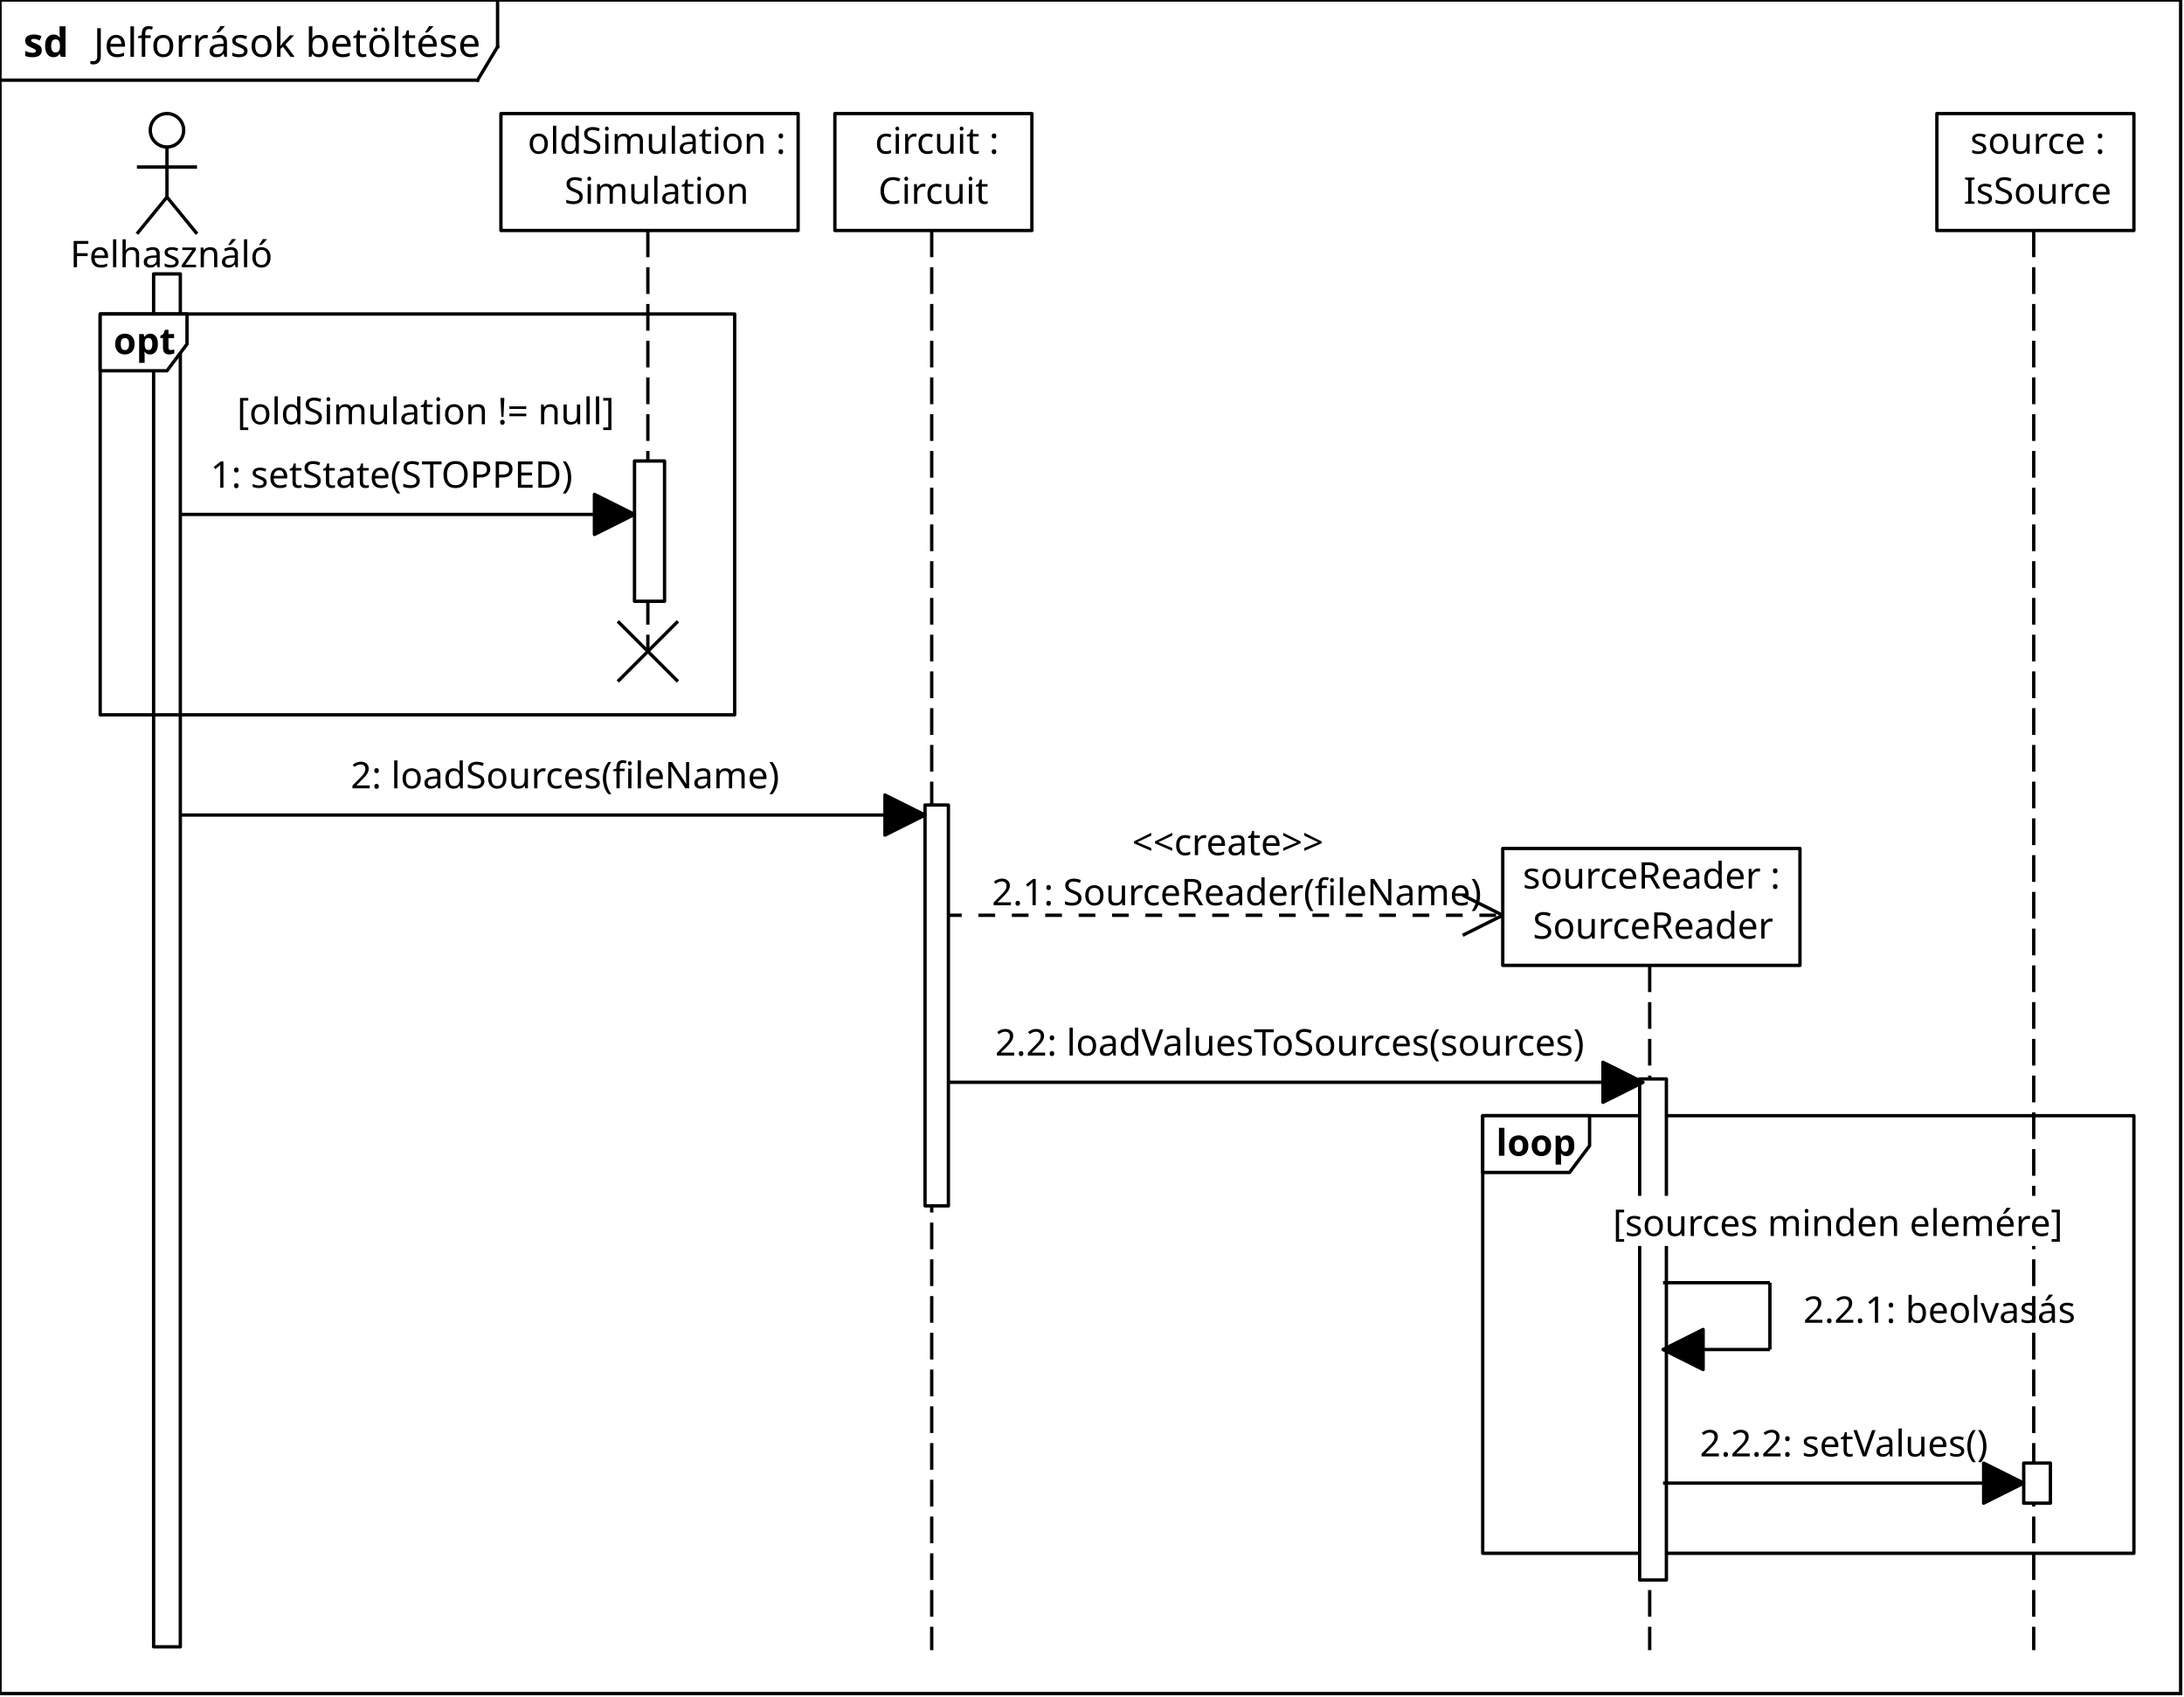
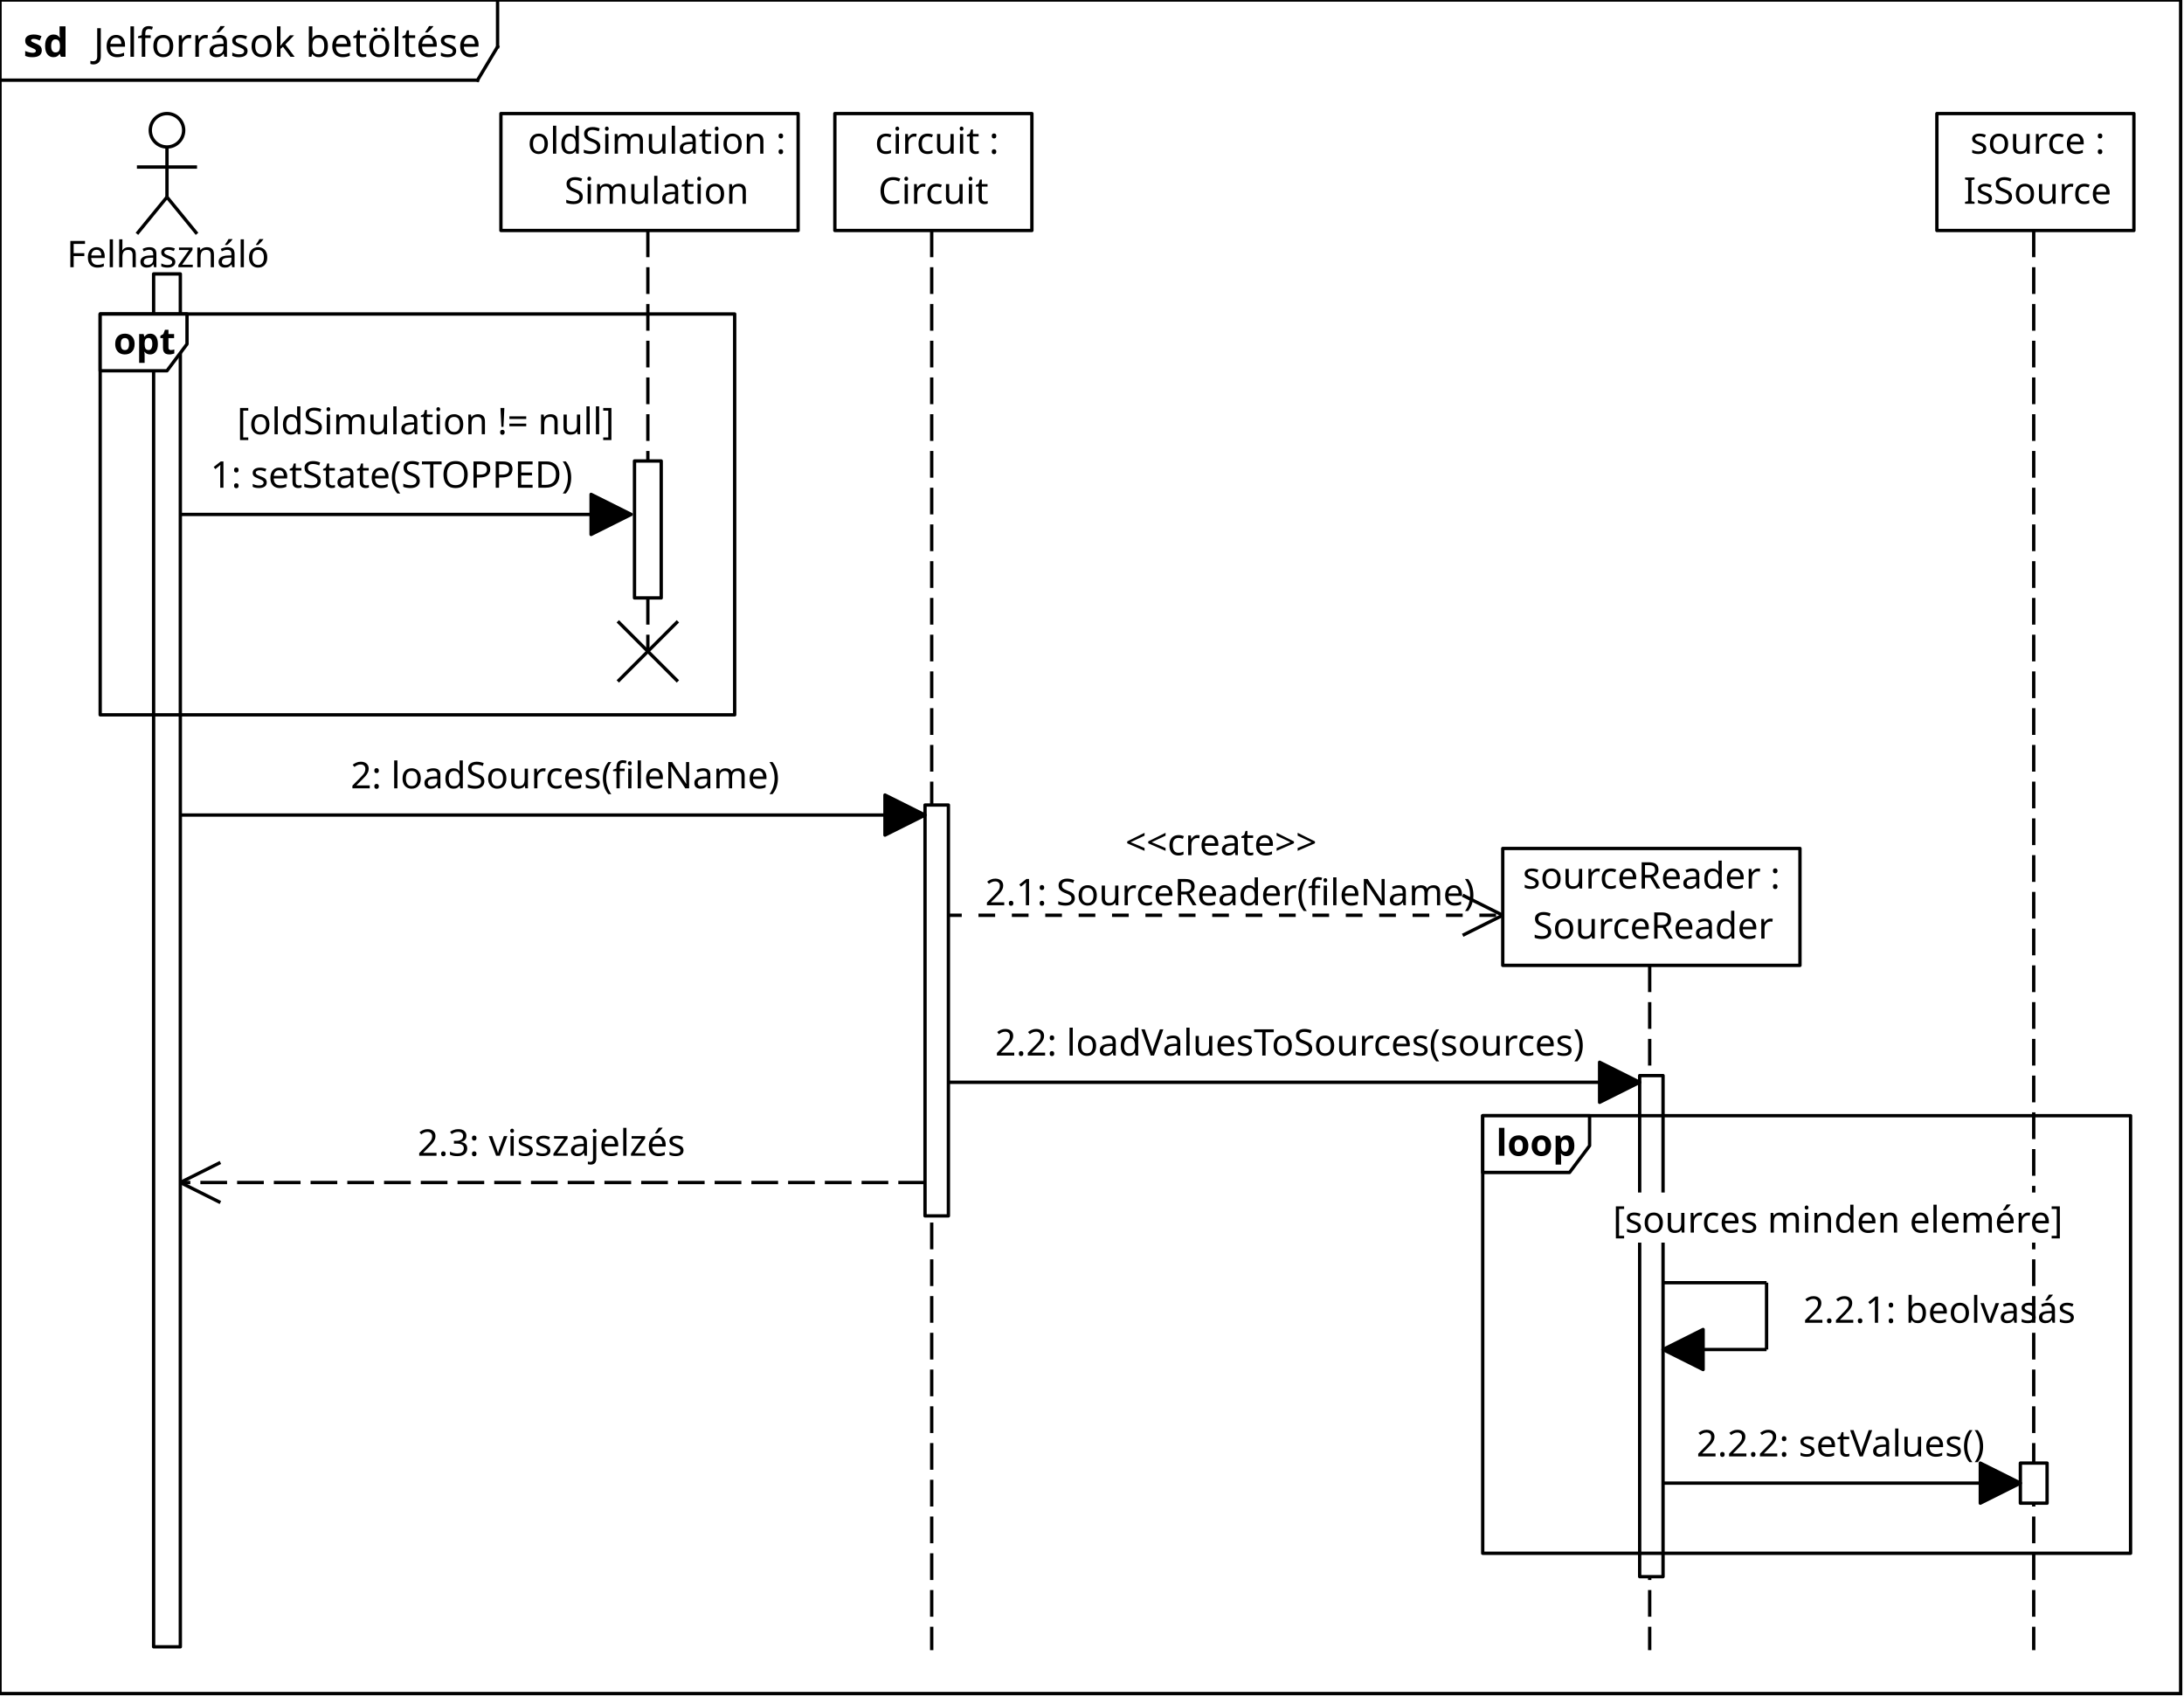
<svg xmlns="http://www.w3.org/2000/svg" style="fill-opacity:1; color-rendering:auto; color-interpolation:auto; stroke:black; text-rendering:auto; stroke-linecap:square; stroke-miterlimit:10; stroke-opacity:1; shape-rendering:auto; fill:black; stroke-dasharray:none; font-weight:normal; stroke-width:1; font-family:'Dialog'; font-style:normal; stroke-linejoin:miter; font-size:12; stroke-dashoffset:0; image-rendering:auto;" width="654" height="508">
  <defs id="genericDefs" />
  <g>
    <defs id="defs1">
      <clipPath clipPathUnits="userSpaceOnUse" id="clipPath1">
        <path d="M-3 -3 L67 -3 L67 467 L-3 467 L-3 -3 Z" />
      </clipPath>
      <clipPath clipPathUnits="userSpaceOnUse" id="clipPath2">
        <path d="M-3 -3 L97 -3 L97 177 L-3 177 L-3 -3 Z" />
      </clipPath>
      <clipPath clipPathUnits="userSpaceOnUse" id="clipPath3">
-         <path d="M-3 -3 L16 -3 L16 49 L-3 49 L-3 -3 Z" />
+         <path d="M-3 -3 L15 -3 L15 48 L-3 48 L-3 -3 Z" />
      </clipPath>
      <clipPath clipPathUnits="userSpaceOnUse" id="clipPath4">
        <path d="M-3 -3 L97 -3 L97 247 L-3 247 L-3 -3 Z" />
      </clipPath>
      <clipPath clipPathUnits="userSpaceOnUse" id="clipPath5">
-         <path d="M-3 -3 L202 -3 L202 138 L-3 138 L-3 -3 Z" />
+         <path d="M-3 -3 L15 -3 L15 19 L-3 19 L-3 -3 Z" />
      </clipPath>
      <clipPath clipPathUnits="userSpaceOnUse" id="clipPath6">
+         <path d="M-3 -3 L14 -3 L14 130 L-3 130 L-3 -3 Z" />
+       </clipPath>
+       <clipPath clipPathUnits="userSpaceOnUse" id="clipPath7">
+         <path d="M-3 -3 L14 -3 L14 157 L-3 157 L-3 -3 Z" />
+       </clipPath>
+       <clipPath clipPathUnits="userSpaceOnUse" id="clipPath8">
+         <path d="M-3 -3 L197 -3 L197 127 L-3 127 L-3 -3 Z" />
+       </clipPath>
+       <clipPath clipPathUnits="userSpaceOnUse" id="clipPath9">
+         <path d="M0 0 L27 0 L27 18 L0 18 L0 0 Z" />
+       </clipPath>
+       <clipPath clipPathUnits="userSpaceOnUse" id="clipPath10">
+         <path d="M-3 -3 L197 -3 L197 108 L-3 108 L-3 -3 Z" />
+       </clipPath>
+       <clipPath clipPathUnits="userSpaceOnUse" id="clipPath11">
+         <path d="M0 0 L125 0 L125 15 L0 15 L0 0 Z" />
+       </clipPath>
+       <clipPath clipPathUnits="userSpaceOnUse" id="clipPath12">
+         <path d="M0 0 L0 4 L190 4 L190 0 Z" />
+       </clipPath>
+       <clipPath clipPathUnits="userSpaceOnUse" id="clipPath13">
+         <path d="M-3 -3 L201 -3 L201 138 L-3 138 L-3 -3 Z" />
+       </clipPath>
+       <clipPath clipPathUnits="userSpaceOnUse" id="clipPath14">
        <path d="M0 0 L33 0 L33 18 L0 18 L0 0 Z" />
      </clipPath>
-       <clipPath clipPathUnits="userSpaceOnUse" id="clipPath7">
-         <path d="M-3 -3 L15 -3 L15 19 L-3 19 L-3 -3 Z" />
-       </clipPath>
-       <clipPath clipPathUnits="userSpaceOnUse" id="clipPath8">
-         <path d="M-3 -3 L14 -3 L14 127 L-3 127 L-3 -3 Z" />
-       </clipPath>
-       <clipPath clipPathUnits="userSpaceOnUse" id="clipPath9">
-         <path d="M-3 -3 L15 -3 L15 157 L-3 157 L-3 -3 Z" />
-       </clipPath>
-       <clipPath clipPathUnits="userSpaceOnUse" id="clipPath10">
-         <path d="M-3 -3 L202 -3 L202 119 L-3 119 L-3 -3 Z" />
-       </clipPath>
-       <clipPath clipPathUnits="userSpaceOnUse" id="clipPath11">
+       <clipPath clipPathUnits="userSpaceOnUse" id="clipPath15">
+         <path d="M-3 -3 L201 -3 L201 120 L-3 120 L-3 -3 Z" />
+       </clipPath>
+       <clipPath clipPathUnits="userSpaceOnUse" id="clipPath16">
        <path d="M0 0 L147 0 L147 15 L0 15 L0 0 Z" />
      </clipPath>
-       <clipPath clipPathUnits="userSpaceOnUse" id="clipPath12">
-         <path d="M0 0 L0 4 L195 4 L195 0 Z" />
-       </clipPath>
-       <clipPath clipPathUnits="userSpaceOnUse" id="clipPath13">
-         <path d="M-3 -3 L197 -3 L197 127 L-3 127 L-3 -3 Z" />
-       </clipPath>
-       <clipPath clipPathUnits="userSpaceOnUse" id="clipPath14">
-         <path d="M0 0 L27 0 L27 18 L0 18 L0 0 Z" />
-       </clipPath>
-       <clipPath clipPathUnits="userSpaceOnUse" id="clipPath15">
-         <path d="M-3 -3 L197 -3 L197 108 L-3 108 L-3 -3 Z" />
-       </clipPath>
-       <clipPath clipPathUnits="userSpaceOnUse" id="clipPath16">
-         <path d="M0 0 L125 0 L125 15 L0 15 L0 0 Z" />
-       </clipPath>
      <clipPath clipPathUnits="userSpaceOnUse" id="clipPath17">
-         <path d="M0 0 L0 4 L190 4 L190 0 Z" />
+         <path d="M0 0 L0 4 L194 4 L194 0 Z" />
      </clipPath>
      <clipPath clipPathUnits="userSpaceOnUse" id="clipPath18">
        <path d="M-60 -30 L120 -30 L120 60 L-60 60 L-60 -30 Z" />
      </clipPath>
      <clipPath clipPathUnits="userSpaceOnUse" id="clipPath19">
        <path d="M-90 -30 L180 -30 L180 60 L-90 60 L-90 -30 Z" />
      </clipPath>
      <clipPath clipPathUnits="userSpaceOnUse" id="clipPath20">
-         <path d="M-79 -14 L158 -14 L158 28 L-79 28 L-79 -14 Z" />
+         <path d="M-78 -14 L156 -14 L156 28 L-78 28 L-78 -14 Z" />
      </clipPath>
      <clipPath clipPathUnits="userSpaceOnUse" id="clipPath21">
-         <path d="M0 0 L283 0 L283 147 L0 147 L0 0 Z" />
+         <path d="M0 0 L282 0 L282 146 L0 146 L0 0 Z" />
      </clipPath>
      <clipPath clipPathUnits="userSpaceOnUse" id="clipPath22">
-         <path d="M0 0 L178 0 L178 167 L0 167 L0 0 Z" />
+         <path d="M0 0 L178 0 L178 166 L0 166 L0 0 Z" />
      </clipPath>
      <clipPath clipPathUnits="userSpaceOnUse" id="clipPath23">
-         <path d="M0 0 L254 0 L254 147 L0 147 L0 0 Z" />
+         <path d="M0 0 L254 0 L254 146 L0 146 L0 0 Z" />
      </clipPath>
      <clipPath clipPathUnits="userSpaceOnUse" id="clipPath24">
+         <path d="M0 0 L369 0 L369 146 L0 146 L0 0 Z" />
+       </clipPath>
+       <clipPath clipPathUnits="userSpaceOnUse" id="clipPath25">
+         <path d="M0 0 L312 0 L312 146 L0 146 L0 0 Z" />
+       </clipPath>
+       <clipPath clipPathUnits="userSpaceOnUse" id="clipPath26">
+         <path d="M0 0 L354 0 L354 146 L0 146 L0 0 Z" />
+       </clipPath>
+       <clipPath clipPathUnits="userSpaceOnUse" id="clipPath27">
        <path d="M0 0 L370 0 L370 147 L0 147 L0 0 Z" />
      </clipPath>
-       <clipPath clipPathUnits="userSpaceOnUse" id="clipPath25">
-         <path d="M0 0 L313 0 L313 147 L0 147 L0 0 Z" />
-       </clipPath>
-       <clipPath clipPathUnits="userSpaceOnUse" id="clipPath26">
-         <path d="M0 0 L354 0 L354 147 L0 147 L0 0 Z" />
-       </clipPath>
-       <clipPath clipPathUnits="userSpaceOnUse" id="clipPath27">
+       <clipPath clipPathUnits="userSpaceOnUse" id="clipPath28">
+         <path d="M-100 -14 L200 -14 L200 28 L-100 28 L-100 -14 Z" />
+       </clipPath>
+       <clipPath clipPathUnits="userSpaceOnUse" id="clipPath29">
        <path d="M-194 -14 L388 -14 L388 28 L-194 28 L-194 -14 Z" />
      </clipPath>
-       <clipPath clipPathUnits="userSpaceOnUse" id="clipPath28">
-         <path d="M-163 -31 L326 -31 L326 62 L-163 62 L-163 -31 Z" />
-       </clipPath>
-       <clipPath clipPathUnits="userSpaceOnUse" id="clipPath29">
+       <clipPath clipPathUnits="userSpaceOnUse" id="clipPath30">
+         <path d="M-162 -31 L324 -31 L324 62 L-162 62 L-162 -31 Z" />
+       </clipPath>
+       <clipPath clipPathUnits="userSpaceOnUse" id="clipPath31">
        <path d="M-144 -14 L288 -14 L288 28 L-144 28 L-144 -14 Z" />
      </clipPath>
-       <clipPath clipPathUnits="userSpaceOnUse" id="clipPath30">
-         <path d="M-106 -14 L212 -14 L212 28 L-106 28 L-106 -14 Z" />
-       </clipPath>
-       <clipPath clipPathUnits="userSpaceOnUse" id="clipPath31">
-         <path d="M-100 -14 L200 -14 L200 28 L-100 28 L-100 -14 Z" />
-       </clipPath>
      <clipPath clipPathUnits="userSpaceOnUse" id="clipPath32">
+         <path d="M-105 -14 L210 -14 L210 28 L-105 28 L-105 -14 Z" />
+       </clipPath>
+       <clipPath clipPathUnits="userSpaceOnUse" id="clipPath33">
        <path d="M-131 -14 L262 -14 L262 28 L-131 28 L-131 -14 Z" />
      </clipPath>
    </defs>
    <g style="fill:white; text-rendering:geometricPrecision; stroke:white;">
      <rect x="0" y="0" width="654" style="stroke:none;" height="508" />
      <rect x="0" y="38" transform="translate(0,-38)" width="653" style="fill:none; stroke:black;" height="507" />
      <text x="7" y="55" transform="translate(0,-38)" style="fill:black; stroke:none; font-weight:bold;" xml:space="preserve">sd</text>
      <text x="28" y="55" transform="translate(0,-38)" style="fill:black; stroke:none;" xml:space="preserve">Jelforrások betöltése</text>
      <line transform="translate(0,-38)" x1="0" x2="143" y1="62" style="fill:none; stroke:black;" y2="62" />
      <line transform="translate(0,-38)" x1="149" x2="149" y1="38" style="fill:none; stroke:black;" y2="52" />
      <line transform="translate(0,-38)" x1="149" x2="143" y1="52" style="fill:none; stroke:black;" y2="62" />
    </g>
    <g transform="translate(20,34)" style="font-size:11; fill:white; text-rendering:geometricPrecision; font-family:sans-serif; stroke:white;">
      <circle style="clip-path:url(#clipPath1); stroke:none;" r="5" cx="30" cy="5" />
      <rect x="26" y="48" width="8" style="clip-path:url(#clipPath1); stroke:none;" height="411" />
    </g>
    <g transform="translate(20,34)" style="font-size:11; stroke-linecap:butt; text-rendering:geometricPrecision; font-family:sans-serif; stroke-linejoin:round; stroke-miterlimit:0;">
      <circle style="fill:none; clip-path:url(#clipPath1);" r="5" cx="30" cy="5" />
      <rect x="26" y="48" width="8" style="clip-path:url(#clipPath1); fill:none;" height="411" />
      <line x1="30" x2="30" y1="10" style="clip-path:url(#clipPath1); fill:none;" y2="25" />
      <line x1="30" x2="21" y1="25" style="clip-path:url(#clipPath1); fill:none;" y2="36" />
      <line x1="30" x2="39" y1="25" style="clip-path:url(#clipPath1); fill:none;" y2="36" />
      <line x1="21" x2="39" y1="16" style="clip-path:url(#clipPath1); fill:none;" y2="16" />
    </g>
    <g transform="translate(150,34)" style="font-size:11; fill:white; text-rendering:geometricPrecision; font-family:sans-serif; stroke:white;">
      <rect x="0" y="0" width="89" style="clip-path:url(#clipPath2); stroke:none;" height="35" />
    </g>
    <g transform="translate(150,34)" style="font-size:11; stroke-linecap:butt; text-rendering:geometricPrecision; font-family:sans-serif; stroke-linejoin:round; stroke-miterlimit:0;">
      <line x1="35" x2="53" y1="152" style="clip-path:url(#clipPath2); fill:none;" y2="170" />
      <line x1="35" x2="53" y1="170" style="clip-path:url(#clipPath2); fill:none;" y2="152" />
      <rect x="0" y="0" width="89" style="clip-path:url(#clipPath2); fill:none;" height="35" />
      <line x1="44" x2="44" y1="35" style="clip-path:url(#clipPath2); fill:none; stroke-linejoin:bevel; stroke-dasharray:8,3;" y2="161" />
    </g>
    <g transform="translate(190,138)" style="font-size:11; fill:white; text-rendering:geometricPrecision; font-family:sans-serif; stroke:white;">
-       <rect x="0" y="0" width="9" style="clip-path:url(#clipPath3); stroke:none;" height="42" />
+       <rect x="0" y="0" width="8" style="clip-path:url(#clipPath3); stroke:none;" height="41" />
    </g>
    <g transform="translate(190,138)" style="font-size:11; stroke-linecap:butt; text-rendering:geometricPrecision; font-family:sans-serif; stroke-linejoin:round; stroke-miterlimit:0;">
-       <rect x="0" y="0" width="9" style="clip-path:url(#clipPath3); fill:none;" height="42" />
+       <rect x="0" y="0" width="8" style="clip-path:url(#clipPath3); fill:none;" height="41" />
    </g>
    <g transform="translate(250,34)" style="font-size:11; fill:white; text-rendering:geometricPrecision; font-family:sans-serif; stroke:white;">
      <rect x="0" y="0" width="59" style="clip-path:url(#clipPath1); stroke:none;" height="35" />
    </g>
    <g transform="translate(250,34)" style="font-size:11; stroke-linecap:butt; text-rendering:geometricPrecision; font-family:sans-serif; stroke-linejoin:round; stroke-miterlimit:0;">
      <rect x="0" y="0" width="59" style="clip-path:url(#clipPath1); fill:none;" height="35" />
      <line x1="29" x2="29" y1="35" style="clip-path:url(#clipPath1); fill:none; stroke-linejoin:bevel; stroke-dasharray:8,3;" y2="460" />
    </g>
    <g transform="translate(450,254)" style="font-size:11; fill:white; text-rendering:geometricPrecision; font-family:sans-serif; stroke:white;">
      <rect x="0" y="0" width="89" style="clip-path:url(#clipPath4); stroke:none;" height="35" />
    </g>
    <g transform="translate(450,254)" style="font-size:11; stroke-linecap:butt; text-rendering:geometricPrecision; font-family:sans-serif; stroke-linejoin:round; stroke-miterlimit:0;">
      <rect x="0" y="0" width="89" style="clip-path:url(#clipPath4); fill:none;" height="35" />
      <line x1="44" x2="44" y1="35" style="clip-path:url(#clipPath4); fill:none; stroke-linejoin:bevel; stroke-dasharray:8,3;" y2="240" />
    </g>
    <g transform="translate(580,34)" style="font-size:11; fill:white; text-rendering:geometricPrecision; font-family:sans-serif; stroke:white;">
      <rect x="0" y="0" width="59" style="clip-path:url(#clipPath1); stroke:none;" height="35" />
    </g>
    <g transform="translate(580,34)" style="font-size:11; stroke-linecap:butt; text-rendering:geometricPrecision; font-family:sans-serif; stroke-linejoin:round; stroke-miterlimit:0;">
      <rect x="0" y="0" width="59" style="clip-path:url(#clipPath1); fill:none;" height="35" />
      <line x1="29" x2="29" y1="35" style="clip-path:url(#clipPath1); fill:none; stroke-linejoin:bevel; stroke-dasharray:8,3;" y2="460" />
    </g>
+     <g transform="translate(605,438)" style="font-size:11; fill:white; text-rendering:geometricPrecision; font-family:sans-serif; stroke:white;">
+       <rect x="0" y="0" width="8" style="clip-path:url(#clipPath5); stroke:none;" height="12" />
+     </g>
+     <g transform="translate(605,438)" style="font-size:11; stroke-linecap:butt; text-rendering:geometricPrecision; font-family:sans-serif; stroke-linejoin:round; stroke-miterlimit:0;">
+       <rect x="0" y="0" width="8" style="clip-path:url(#clipPath5); fill:none;" height="12" />
+     </g>
+     <g transform="translate(277,241)" style="font-size:11; fill:white; text-rendering:geometricPrecision; font-family:sans-serif; stroke:white;">
+       <rect x="0" y="0" width="7" style="clip-path:url(#clipPath6); stroke:none;" height="123" />
+     </g>
+     <g transform="translate(277,241)" style="font-size:11; stroke-linecap:butt; text-rendering:geometricPrecision; font-family:sans-serif; stroke-linejoin:round; stroke-miterlimit:0;">
+       <rect x="0" y="0" width="7" style="clip-path:url(#clipPath6); fill:none;" height="123" />
+     </g>
+     <g transform="translate(491,322)" style="font-size:11; fill:white; text-rendering:geometricPrecision; font-family:sans-serif; stroke:white;">
+       <rect x="0" y="0" width="7" style="clip-path:url(#clipPath7); stroke:none;" height="150" />
+     </g>
+     <g transform="translate(491,322)" style="font-size:11; stroke-linecap:butt; text-rendering:geometricPrecision; font-family:sans-serif; stroke-linejoin:round; stroke-miterlimit:0;">
+       <rect x="0" y="0" width="7" style="clip-path:url(#clipPath7); fill:none;" height="150" />
+     </g>
+     <g transform="translate(30,94)" style="font-size:11; stroke-linecap:butt; text-rendering:geometricPrecision; font-family:sans-serif; stroke-linejoin:round; font-weight:bold; stroke-miterlimit:0;">
+       <rect x="0" y="0" width="190" style="clip-path:url(#clipPath8); fill:none;" height="120" />
+     </g>
+     <g transform="translate(30,94)" style="font-size:11; fill:white; text-rendering:geometricPrecision; font-family:sans-serif; stroke:white; font-weight:bold;">
+       <path d="M26 0 L26 9 L20 17 L0 17 L0 0 Z" style="clip-path:url(#clipPath8); stroke:none;" />
+     </g>
+     <g transform="translate(30,94)" style="font-size:11; stroke-linecap:butt; text-rendering:geometricPrecision; font-family:sans-serif; stroke-linejoin:round; font-weight:bold; stroke-miterlimit:0;">
+       <path d="M26 0 L26 9 L20 17 L0 17 L0 0 Z" style="fill:none; clip-path:url(#clipPath8);" />
+     </g>
+     <g transform="translate(30,94)" style="text-rendering:geometricPrecision; font-size:11; font-weight:bold; font-family:sans-serif;">
+       <text x="4" y="12" style="clip-path:url(#clipPath9); stroke:none;" xml:space="preserve">opt</text>
+     </g>
+     <g transform="translate(30,113)" style="font-size:11; fill:white; text-rendering:geometricPrecision; font-family:sans-serif; stroke:white;">
+       <rect x="28" y="5" width="125" style="clip-path:url(#clipPath10); stroke:none;" height="15" />
+     </g>
+     <g style="text-rendering:geometricPrecision; font-size:11; font-family:sans-serif;" transform="translate(58,118)">
+       <text x="13" y="12" style="clip-path:url(#clipPath11); stroke:none;" xml:space="preserve">[oldSimulation != null]</text>
+     </g>
    <g transform="translate(444,334)" style="font-size:11; stroke-linecap:butt; text-rendering:geometricPrecision; font-family:sans-serif; stroke-linejoin:round; font-weight:bold; stroke-miterlimit:0;">
-       <rect x="0" y="0" width="195" style="clip-path:url(#clipPath5); fill:none;" height="131" />
+       <rect x="0" y="0" width="194" style="clip-path:url(#clipPath13); fill:none;" height="131" />
    </g>
    <g transform="translate(444,334)" style="font-size:11; fill:white; text-rendering:geometricPrecision; font-family:sans-serif; stroke:white; font-weight:bold;">
-       <path d="M32 0 L32 9 L26 17 L0 17 L0 0 Z" style="clip-path:url(#clipPath5); stroke:none;" />
+       <path d="M32 0 L32 9 L26 17 L0 17 L0 0 Z" style="clip-path:url(#clipPath13); stroke:none;" />
    </g>
    <g transform="translate(444,334)" style="font-size:11; stroke-linecap:butt; text-rendering:geometricPrecision; font-family:sans-serif; stroke-linejoin:round; font-weight:bold; stroke-miterlimit:0;">
-       <path d="M32 0 L32 9 L26 17 L0 17 L0 0 Z" style="fill:none; clip-path:url(#clipPath5);" />
+       <path d="M32 0 L32 9 L26 17 L0 17 L0 0 Z" style="fill:none; clip-path:url(#clipPath13);" />
    </g>
    <g transform="translate(444,334)" style="text-rendering:geometricPrecision; font-size:11; font-weight:bold; font-family:sans-serif;">
-       <text x="4" y="12" style="clip-path:url(#clipPath6); stroke:none;" xml:space="preserve">loop</text>
-     </g>
-     <g transform="translate(606,438)" style="font-size:11; fill:white; text-rendering:geometricPrecision; font-family:sans-serif; stroke:white;">
-       <rect x="0" y="0" width="8" style="clip-path:url(#clipPath7); stroke:none;" height="12" />
-     </g>
-     <g transform="translate(606,438)" style="font-size:11; stroke-linecap:butt; text-rendering:geometricPrecision; font-family:sans-serif; stroke-linejoin:round; stroke-miterlimit:0;">
-       <rect x="0" y="0" width="8" style="clip-path:url(#clipPath7); fill:none;" height="12" />
-     </g>
-     <g transform="translate(277,241)" style="font-size:11; fill:white; text-rendering:geometricPrecision; font-family:sans-serif; stroke:white;">
-       <rect x="0" y="0" width="7" style="clip-path:url(#clipPath8); stroke:none;" height="120" />
-     </g>
-     <g transform="translate(277,241)" style="font-size:11; stroke-linecap:butt; text-rendering:geometricPrecision; font-family:sans-serif; stroke-linejoin:round; stroke-miterlimit:0;">
-       <rect x="0" y="0" width="7" style="clip-path:url(#clipPath8); fill:none;" height="120" />
-     </g>
-     <g transform="translate(491,323)" style="font-size:11; fill:white; text-rendering:geometricPrecision; font-family:sans-serif; stroke:white;">
-       <rect x="0" y="0" width="8" style="clip-path:url(#clipPath9); stroke:none;" height="150" />
-     </g>
-     <g transform="translate(491,323)" style="font-size:11; stroke-linecap:butt; text-rendering:geometricPrecision; font-family:sans-serif; stroke-linejoin:round; stroke-miterlimit:0;">
-       <rect x="0" y="0" width="8" style="clip-path:url(#clipPath9); fill:none;" height="150" />
-     </g>
-     <g transform="translate(444,353)" style="font-size:11; fill:white; text-rendering:geometricPrecision; font-family:sans-serif; stroke:white;">
-       <rect x="28" y="5" width="147" style="clip-path:url(#clipPath10); stroke:none;" height="15" />
-     </g>
-     <g style="text-rendering:geometricPrecision; font-size:11; font-family:sans-serif;" transform="translate(472,358)">
-       <text x="11" y="12" style="clip-path:url(#clipPath11); stroke:none;" xml:space="preserve">[sources minden elemére]</text>
-     </g>
-     <g transform="translate(30,94)" style="font-size:11; stroke-linecap:butt; text-rendering:geometricPrecision; font-family:sans-serif; stroke-linejoin:round; font-weight:bold; stroke-miterlimit:0;">
-       <rect x="0" y="0" width="190" style="clip-path:url(#clipPath13); fill:none;" height="120" />
-     </g>
-     <g transform="translate(30,94)" style="font-size:11; fill:white; text-rendering:geometricPrecision; font-family:sans-serif; stroke:white; font-weight:bold;">
-       <path d="M26 0 L26 9 L20 17 L0 17 L0 0 Z" style="clip-path:url(#clipPath13); stroke:none;" />
-     </g>
-     <g transform="translate(30,94)" style="font-size:11; stroke-linecap:butt; text-rendering:geometricPrecision; font-family:sans-serif; stroke-linejoin:round; font-weight:bold; stroke-miterlimit:0;">
-       <path d="M26 0 L26 9 L20 17 L0 17 L0 0 Z" style="fill:none; clip-path:url(#clipPath13);" />
-     </g>
-     <g transform="translate(30,94)" style="text-rendering:geometricPrecision; font-size:11; font-weight:bold; font-family:sans-serif;">
-       <text x="4" y="12" style="clip-path:url(#clipPath14); stroke:none;" xml:space="preserve">opt</text>
-     </g>
-     <g transform="translate(30,110)" style="font-size:11; fill:white; text-rendering:geometricPrecision; font-family:sans-serif; stroke:white;">
-       <rect x="28" y="5" width="125" style="clip-path:url(#clipPath15); stroke:none;" height="15" />
-     </g>
-     <g style="text-rendering:geometricPrecision; font-size:11; font-family:sans-serif;" transform="translate(58,115)">
-       <text x="13" y="12" style="clip-path:url(#clipPath16); stroke:none;" xml:space="preserve">[oldSimulation != null]</text>
+       <text x="4" y="12" style="clip-path:url(#clipPath14); stroke:none;" xml:space="preserve">loop</text>
+     </g>
+     <g transform="translate(444,352)" style="font-size:11; fill:white; text-rendering:geometricPrecision; font-family:sans-serif; stroke:white;">
+       <rect x="28" y="5" width="147" style="clip-path:url(#clipPath15); stroke:none;" height="15" />
+     </g>
+     <g style="text-rendering:geometricPrecision; font-size:11; font-family:sans-serif;" transform="translate(472,357)">
+       <text x="11" y="12" style="clip-path:url(#clipPath16); stroke:none;" xml:space="preserve">[sources minden elemére]</text>
    </g>
    <g style="text-rendering:geometricPrecision; font-size:11; font-family:sans-serif;" transform="translate(580,34)">
      <text x="10" y="12" style="clip-path:url(#clipPath18); stroke:none;" xml:space="preserve">source :</text>
      <text x="8" y="27" style="clip-path:url(#clipPath18); stroke:none;" xml:space="preserve">IsSource</text>
    </g>
    <g style="text-rendering:geometricPrecision; font-size:11; font-family:sans-serif;" transform="translate(450,254)">
      <text x="6" y="12" style="clip-path:url(#clipPath19); stroke:none;" xml:space="preserve">sourceReader :</text>
      <text x="9" y="27" style="clip-path:url(#clipPath19); stroke:none;" xml:space="preserve">SourceReader</text>
    </g>
    <g style="text-rendering:geometricPrecision; font-size:11; font-family:sans-serif;" transform="translate(250,34)">
      <text x="12" y="12" style="clip-path:url(#clipPath18); stroke:none;" xml:space="preserve">circuit :</text>
      <text x="13" y="27" style="clip-path:url(#clipPath18); stroke:none;" xml:space="preserve">Circuit</text>
    </g>
    <g style="text-rendering:geometricPrecision; font-size:11; font-family:sans-serif;" transform="translate(150,34)">
      <text x="8" y="12" style="clip-path:url(#clipPath19); stroke:none;" xml:space="preserve">oldSimulation :</text>
      <text x="19" y="27" style="clip-path:url(#clipPath19); stroke:none;" xml:space="preserve">Simulation</text>
    </g>
    <g style="text-rendering:geometricPrecision; font-size:11; font-family:sans-serif;" transform="translate(11,68)">
-       <text x="10" y="12" style="clip-path:url(#clipPath20); stroke:none;" xml:space="preserve">Felhasználó</text>
-     </g>
-     <g transform="translate(-17,83)" style="font-size:11; stroke-linecap:butt; text-rendering:geometricPrecision; font-family:sans-serif; stroke-linejoin:round;">
-       <line x1="71" x2="207" y1="71" style="clip-path:url(#clipPath21); fill:none;" y2="71" />
-       <polygon style="clip-path:url(#clipPath21); stroke:none;" points=" 207 71 195 65 195 77" />
-       <polygon style="fill:none; clip-path:url(#clipPath21);" points=" 207 71 195 65 195 77" />
-     </g>
-     <g transform="translate(427,313)" style="font-size:11; stroke-linecap:butt; text-rendering:geometricPrecision; font-family:sans-serif; stroke-linejoin:round;">
-       <line x1="71" x2="103" y1="71" style="clip-path:url(#clipPath22); fill:none;" y2="71" />
-       <line x1="103" x2="103" y1="71" style="clip-path:url(#clipPath22); fill:none;" y2="91" />
-       <line x1="103" x2="71" y1="91" style="clip-path:url(#clipPath22); fill:none;" y2="91" />
-       <polygon style="clip-path:url(#clipPath22); stroke:none;" points=" 71 91 83 97 83 85" />
-       <polygon style="fill:none; clip-path:url(#clipPath22);" points=" 71 91 83 97 83 85" />
-     </g>
-     <g transform="translate(427,373)" style="font-size:11; stroke-linecap:butt; text-rendering:geometricPrecision; font-family:sans-serif; stroke-linejoin:round;">
-       <line x1="71" x2="179" y1="71" style="clip-path:url(#clipPath23); fill:none;" y2="71" />
-       <polygon style="clip-path:url(#clipPath23); stroke:none;" points=" 179 71 167 65 167 77" />
-       <polygon style="fill:none; clip-path:url(#clipPath23);" points=" 179 71 167 65 167 77" />
-     </g>
-     <g transform="translate(-17,173)" style="font-size:11; stroke-linecap:butt; text-rendering:geometricPrecision; font-family:sans-serif; stroke-linejoin:round;">
-       <line x1="71" x2="294" y1="71" style="clip-path:url(#clipPath24); fill:none;" y2="71" />
-       <polygon style="clip-path:url(#clipPath24); stroke:none;" points=" 294 71 282 65 282 77" />
-       <polygon style="fill:none; clip-path:url(#clipPath24);" points=" 294 71 282 65 282 77" />
-     </g>
-     <g transform="translate(213,203)" style="font-size:11; stroke-linecap:butt; stroke-dashoffset:1; text-rendering:geometricPrecision; font-family:sans-serif; stroke-linejoin:round; stroke-dasharray:5;">
-       <line x1="71" x2="237" y1="71" style="clip-path:url(#clipPath25); fill:none;" y2="71" />
-       <line x1="237" x2="225" y1="71" style="stroke-dashoffset:0; clip-path:url(#clipPath25); fill:none; stroke-dasharray:none;" y2="65" />
-       <line x1="237" x2="225" y1="71" style="stroke-dashoffset:0; clip-path:url(#clipPath25); fill:none; stroke-dasharray:none;" y2="77" />
-     </g>
-     <g transform="translate(213,253)" style="font-size:11; stroke-linecap:butt; text-rendering:geometricPrecision; font-family:sans-serif; stroke-linejoin:round;">
-       <line x1="71" x2="279" y1="71" style="clip-path:url(#clipPath26); fill:none;" y2="71" />
-       <polygon style="clip-path:url(#clipPath26); stroke:none;" points=" 279 71 267 65 267 77" />
-       <polygon style="fill:none; clip-path:url(#clipPath26);" points=" 279 71 267 65 267 77" />
+       <text x="9" y="12" style="clip-path:url(#clipPath20); stroke:none;" xml:space="preserve">Felhasználó</text>
+     </g>
+     <g transform="translate(-17,82)" style="font-size:11; stroke-linecap:butt; text-rendering:geometricPrecision; font-family:sans-serif; stroke-linejoin:round;">
+       <line x1="71" x2="206" y1="72" style="clip-path:url(#clipPath21); fill:none;" y2="72" />
+       <polygon style="clip-path:url(#clipPath21); stroke:none;" points=" 206 72 194 66 194 78" />
+       <polygon style="fill:none; clip-path:url(#clipPath21);" points=" 206 72 194 66 194 78" />
+     </g>
+     <g transform="translate(427,312)" style="font-size:11; stroke-linecap:butt; text-rendering:geometricPrecision; font-family:sans-serif; stroke-linejoin:round;">
+       <line x1="71" x2="102" y1="72" style="clip-path:url(#clipPath22); fill:none;" y2="72" />
+       <line x1="102" x2="102" y1="72" style="clip-path:url(#clipPath22); fill:none;" y2="92" />
+       <line x1="102" x2="71" y1="92" style="clip-path:url(#clipPath22); fill:none;" y2="92" />
+       <polygon style="clip-path:url(#clipPath22); stroke:none;" points=" 71 92 83 98 83 86" />
+       <polygon style="fill:none; clip-path:url(#clipPath22);" points=" 71 92 83 98 83 86" />
+     </g>
+     <g transform="translate(427,372)" style="font-size:11; stroke-linecap:butt; text-rendering:geometricPrecision; font-family:sans-serif; stroke-linejoin:round;">
+       <line x1="71" x2="178" y1="72" style="clip-path:url(#clipPath23); fill:none;" y2="72" />
+       <polygon style="clip-path:url(#clipPath23); stroke:none;" points=" 178 72 166 66 166 78" />
+       <polygon style="fill:none; clip-path:url(#clipPath23);" points=" 178 72 166 66 166 78" />
+     </g>
+     <g transform="translate(-17,172)" style="font-size:11; stroke-linecap:butt; text-rendering:geometricPrecision; font-family:sans-serif; stroke-linejoin:round;">
+       <line x1="71" x2="294" y1="72" style="clip-path:url(#clipPath24); fill:none;" y2="72" />
+       <polygon style="clip-path:url(#clipPath24); stroke:none;" points=" 294 72 282 66 282 78" />
+       <polygon style="fill:none; clip-path:url(#clipPath24);" points=" 294 72 282 66 282 78" />
+     </g>
+     <g transform="translate(212,202)" style="font-size:11; stroke-linecap:butt; stroke-dashoffset:1; text-rendering:geometricPrecision; font-family:sans-serif; stroke-linejoin:round; stroke-dasharray:5;">
+       <line x1="72" x2="238" y1="72" style="clip-path:url(#clipPath25); fill:none;" y2="72" />
+       <line x1="238" x2="226" y1="72" style="stroke-dashoffset:0; clip-path:url(#clipPath25); fill:none; stroke-dasharray:none;" y2="66" />
+       <line x1="238" x2="226" y1="72" style="stroke-dashoffset:0; clip-path:url(#clipPath25); fill:none; stroke-dasharray:none;" y2="78" />
+     </g>
+     <g transform="translate(212,252)" style="font-size:11; stroke-linecap:butt; text-rendering:geometricPrecision; font-family:sans-serif; stroke-linejoin:round;">
+       <line x1="72" x2="279" y1="72" style="clip-path:url(#clipPath26); fill:none;" y2="72" />
+       <polygon style="clip-path:url(#clipPath26); stroke:none;" points=" 279 72 267 66 267 78" />
+       <polygon style="fill:none; clip-path:url(#clipPath26);" points=" 279 72 267 66 267 78" />
+     </g>
+     <g transform="translate(-17,283)" style="font-size:11; stroke-linecap:butt; text-rendering:geometricPrecision; font-family:sans-serif; stroke-linejoin:round; stroke-dasharray:8,3; stroke-miterlimit:0;">
+       <line x1="294" x2="71" y1="71" style="clip-path:url(#clipPath27); fill:none;" y2="71" />
+       <line x1="71" x2="83" y1="71" style="clip-path:url(#clipPath27); fill:none; stroke-dasharray:none; stroke-miterlimit:10;" y2="77" />
+       <line x1="71" x2="83" y1="71" style="clip-path:url(#clipPath27); fill:none; stroke-dasharray:none; stroke-miterlimit:10;" y2="65" />
+     </g>
+     <g style="text-rendering:geometricPrecision; font-size:11; font-family:sans-serif;" transform="translate(116,334)">
+       <text x="9" y="12" style="clip-path:url(#clipPath28); stroke:none;" xml:space="preserve">2.3: visszajelzés</text>
    </g>
    <g style="text-rendering:geometricPrecision; font-size:11; font-family:sans-serif;" transform="translate(290,304)">
-       <text x="8" y="12" style="clip-path:url(#clipPath27); stroke:none;" xml:space="preserve">2.2: loadValuesToSources(sources)</text>
-     </g>
-     <g style="text-rendering:geometricPrecision; font-size:11; font-family:sans-serif;" transform="translate(286,244)">
-       <text x="53" y="12" style="clip-path:url(#clipPath28); stroke:none;" xml:space="preserve">&lt;&lt;create&gt;&gt;</text>
-       <text x="11" y="27" style="clip-path:url(#clipPath28); stroke:none;" xml:space="preserve">2.1: SourceReader(fileName)</text>
+       <text x="8" y="12" style="clip-path:url(#clipPath29); stroke:none;" xml:space="preserve">2.2: loadValuesToSources(sources)</text>
+     </g>
+     <g style="text-rendering:geometricPrecision; font-size:11; font-family:sans-serif;" transform="translate(285,244)">
+       <text x="52" y="12" style="clip-path:url(#clipPath30); stroke:none;" xml:space="preserve">&lt;&lt;create&gt;&gt;</text>
+       <text x="10" y="27" style="clip-path:url(#clipPath30); stroke:none;" xml:space="preserve">2.1: SourceReader(fileName)</text>
    </g>
    <g style="text-rendering:geometricPrecision; font-size:11; font-family:sans-serif;" transform="translate(94,224)">
-       <text x="11" y="12" style="clip-path:url(#clipPath29); stroke:none;" xml:space="preserve">2: loadSources(fileName)</text>
+       <text x="11" y="12" style="clip-path:url(#clipPath31); stroke:none;" xml:space="preserve">2: loadSources(fileName)</text>
    </g>
    <g style="text-rendering:geometricPrecision; font-size:11; font-family:sans-serif;" transform="translate(500,424)">
-       <text x="9" y="12" style="clip-path:url(#clipPath30); stroke:none;" xml:space="preserve">2.2.2: setValues()</text>
+       <text x="8" y="12" style="clip-path:url(#clipPath32); stroke:none;" xml:space="preserve">2.2.2: setValues()</text>
    </g>
    <g style="text-rendering:geometricPrecision; font-size:11; font-family:sans-serif;" transform="translate(530,384)">
-       <text x="10" y="12" style="clip-path:url(#clipPath31); stroke:none;" xml:space="preserve">2.2.1: beolvasás</text>
+       <text x="10" y="12" style="clip-path:url(#clipPath28); stroke:none;" xml:space="preserve">2.2.1: beolvasás</text>
    </g>
    <g style="text-rendering:geometricPrecision; font-size:11; font-family:sans-serif;" transform="translate(51,134)">
-       <text x="12" y="12" style="clip-path:url(#clipPath32); stroke:none;" xml:space="preserve">1: setState(STOPPED)</text>
+       <text x="12" y="12" style="clip-path:url(#clipPath33); stroke:none;" xml:space="preserve">1: setState(STOPPED)</text>
    </g>
  </g>
</svg>
